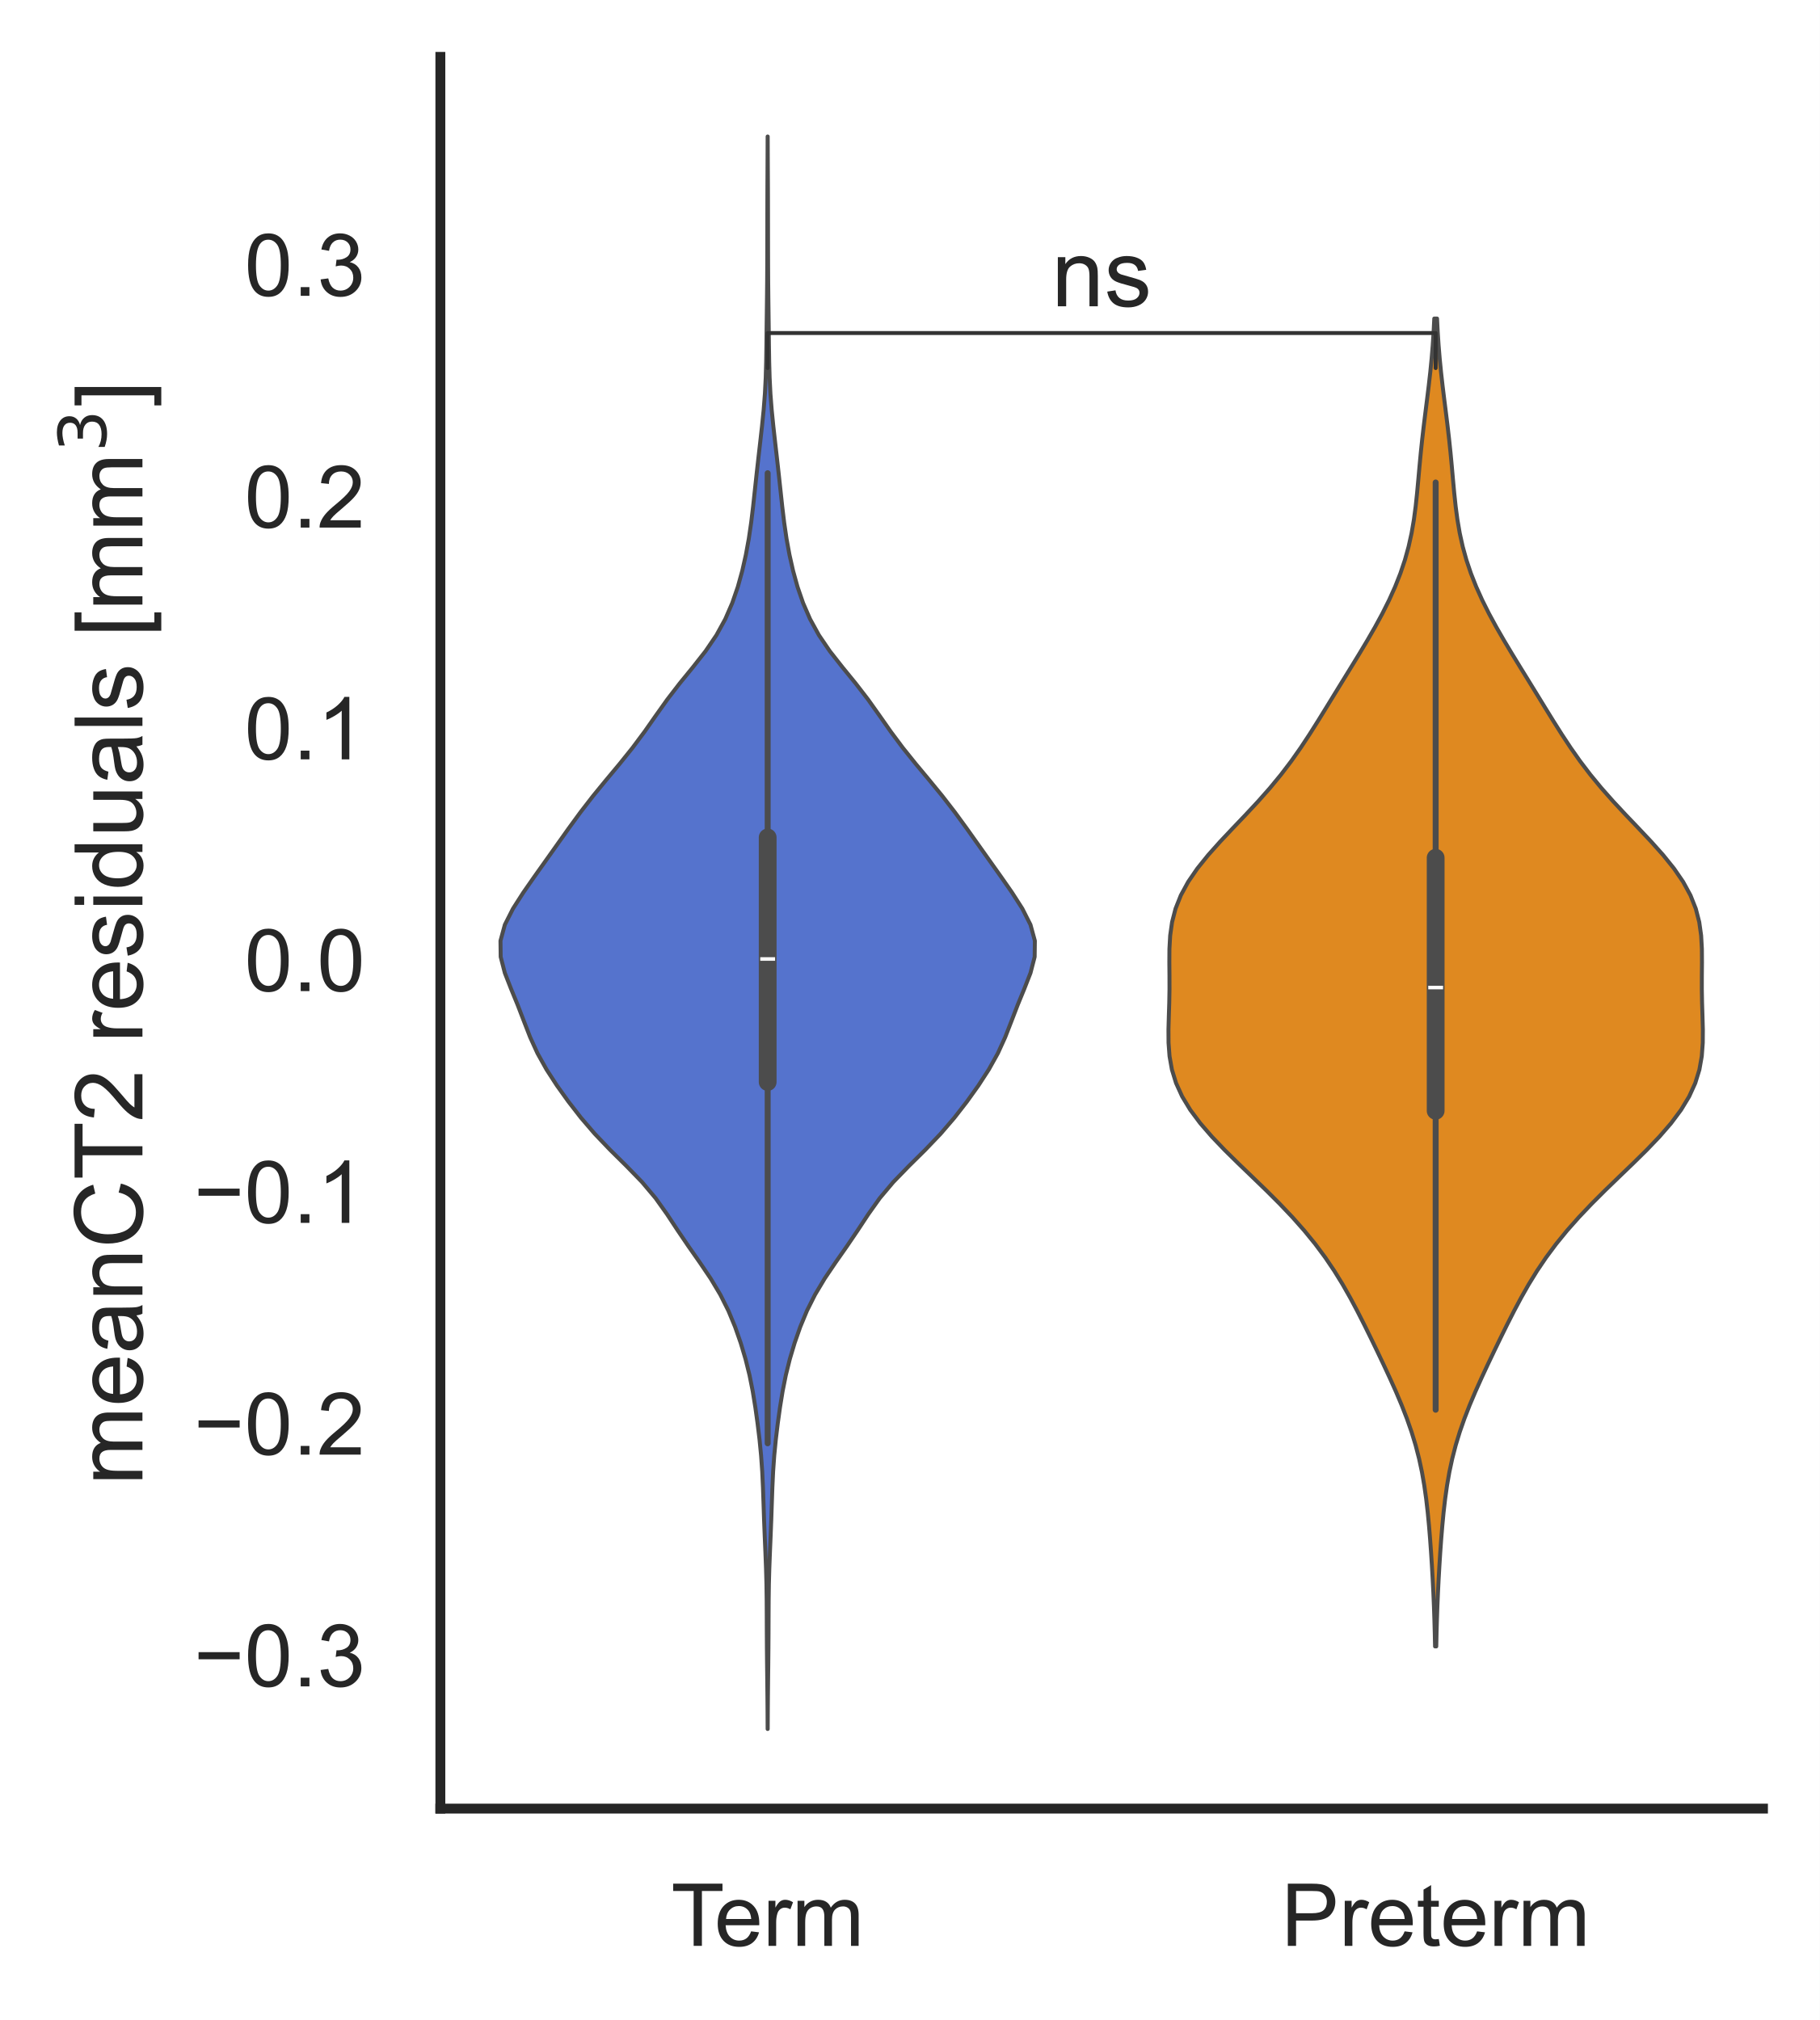
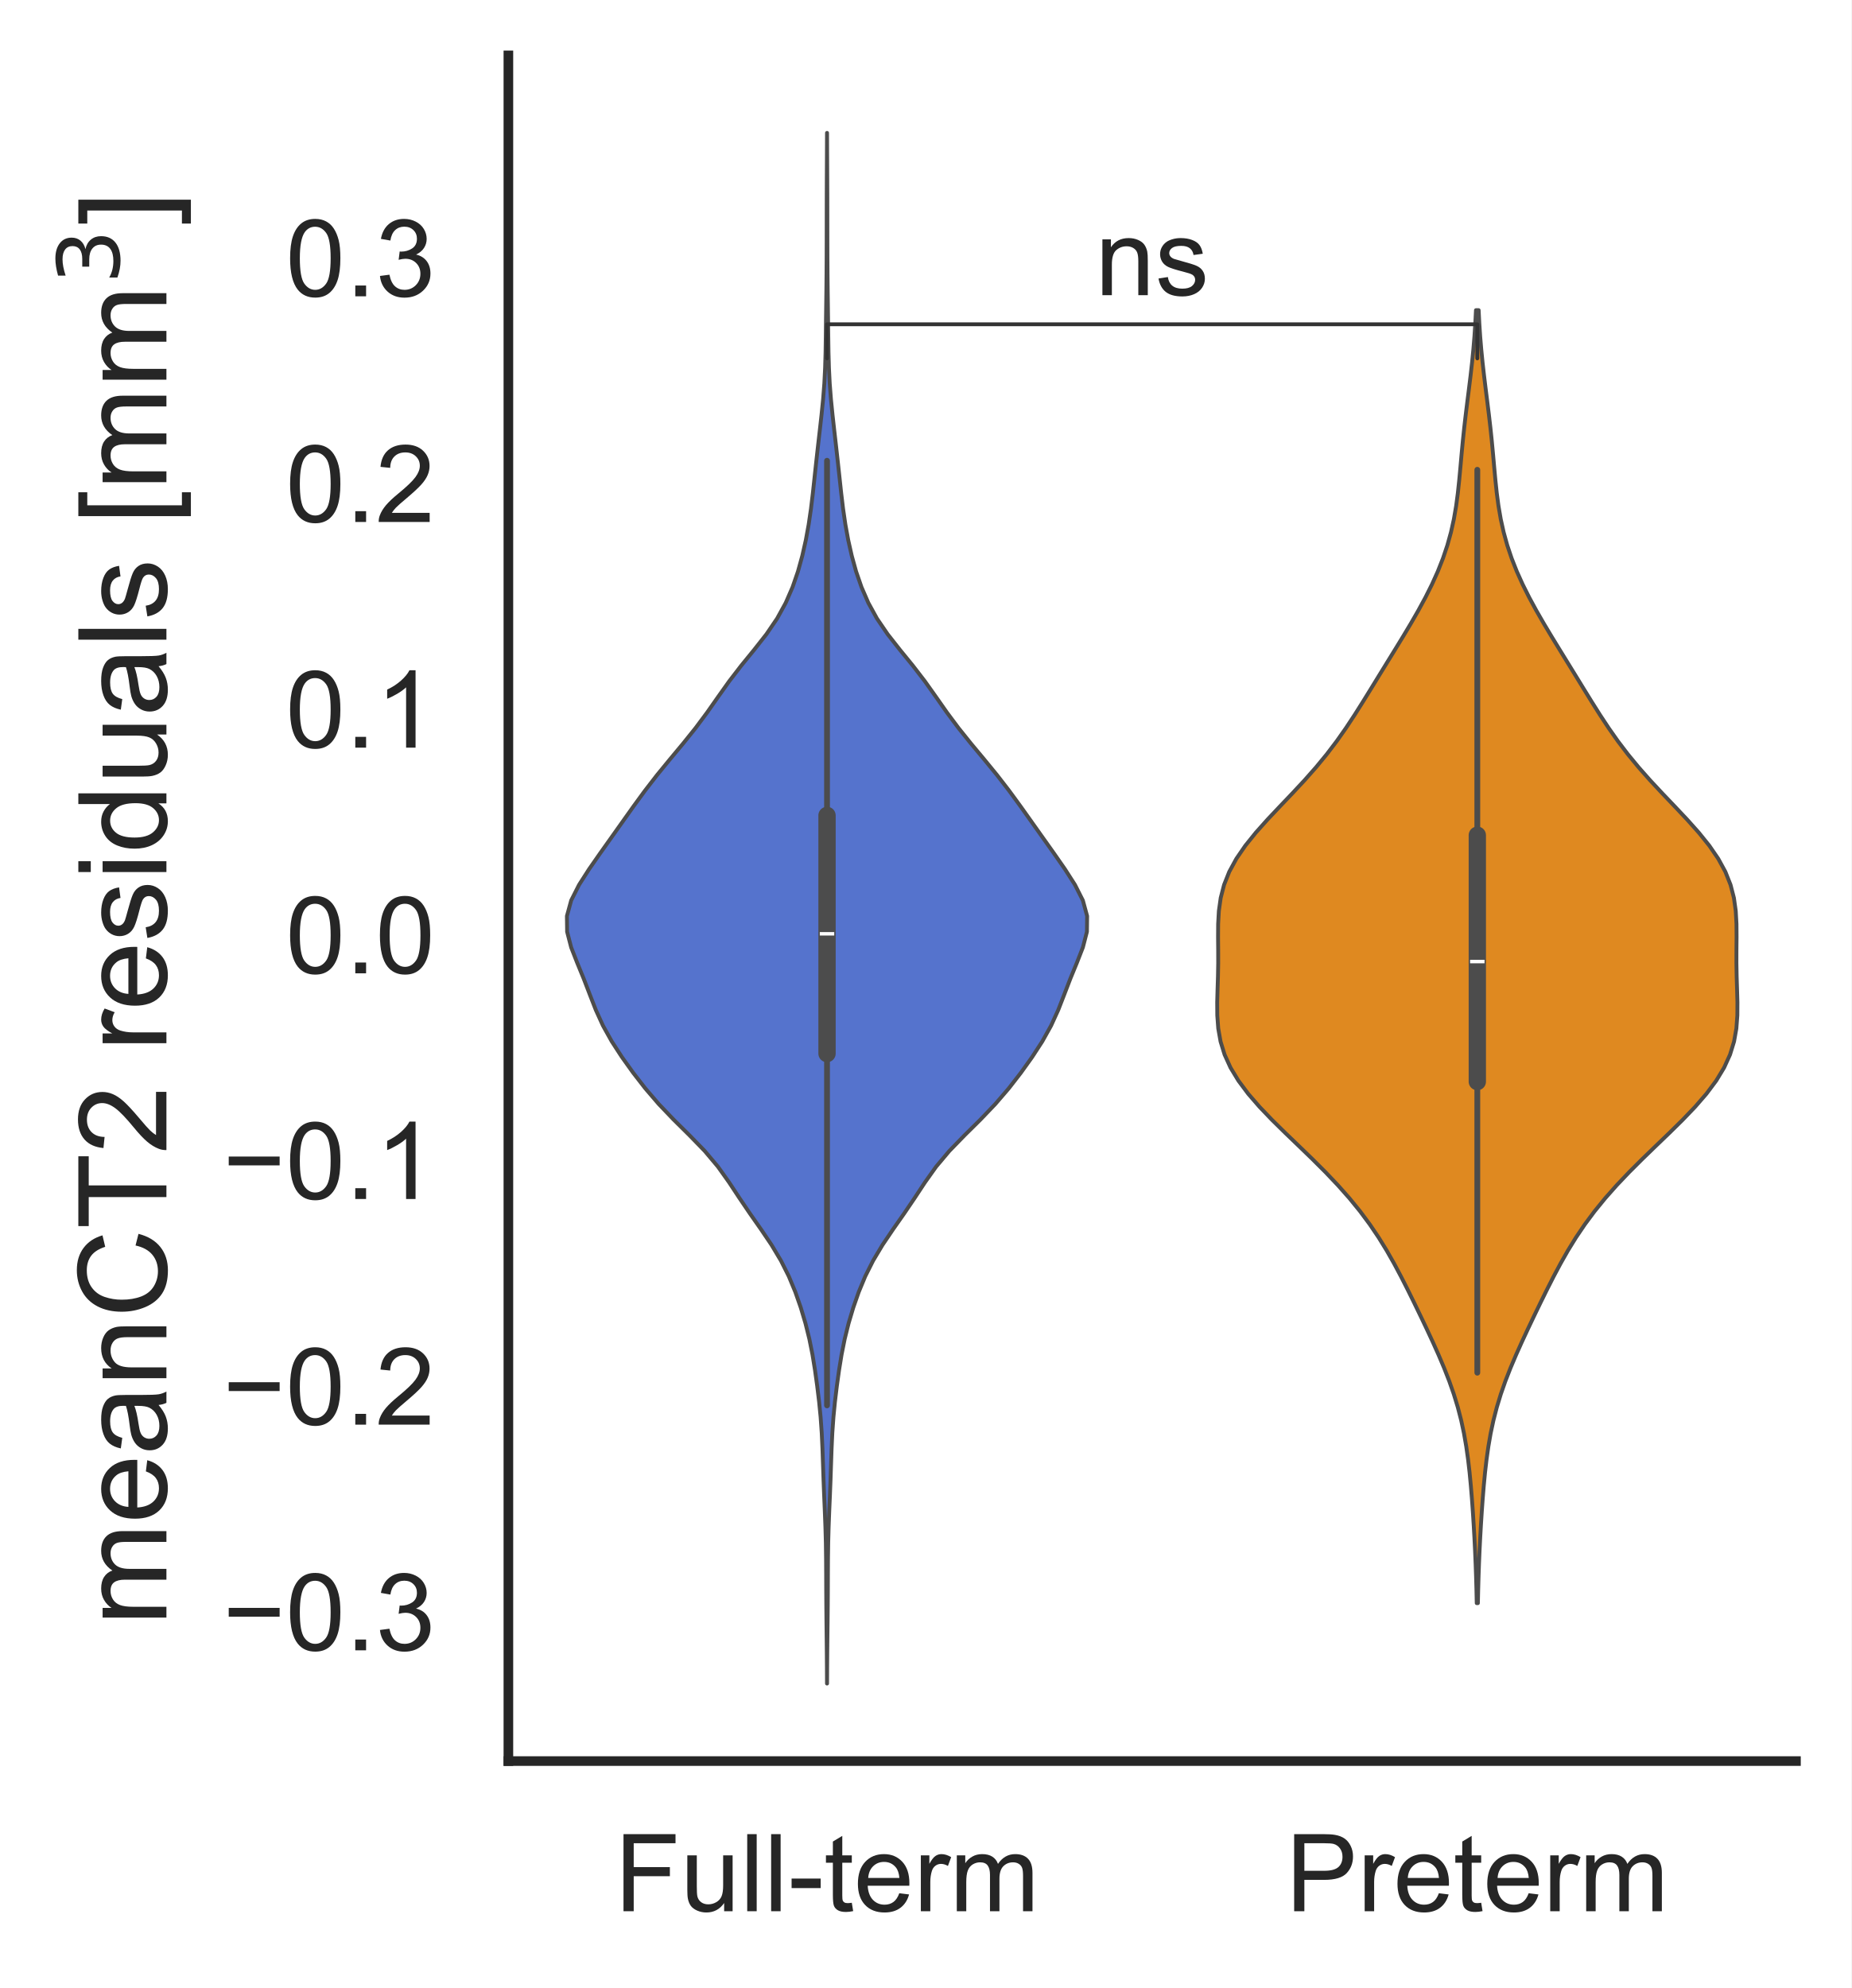
- <svg xmlns="http://www.w3.org/2000/svg" xmlns:xlink="http://www.w3.org/1999/xlink" width="230.335pt" height="255.72pt" viewBox="0 0 230.335 255.72" version="1.1">
+ <svg xmlns="http://www.w3.org/2000/svg" xmlns:xlink="http://www.w3.org/1999/xlink" width="240.697pt" height="258.463pt" viewBox="0 0 240.697 258.463" version="1.1">
  <defs>
    <style type="text/css">*{stroke-linejoin: round; stroke-linecap: butt}</style>
  </defs>
  <g id="figure_1">
    <g id="patch_1">
-       <path d="M 0 255.72  L 230.335 255.72  L 230.335 0  L 0 0  z " style="fill: #ffffff" />
+       <path d="M 0 258.463  L 240.697 258.463  L 240.697 0  L 0 0  z " style="fill: #ffffff" />
    </g>
    <g id="axes_1">
      <g id="patch_2">
-         <path d="M 55.735 228.96  L 223.135 228.96  L 223.135 7.2  L 55.735 7.2  z " style="fill: #ffffff" />
+         <path d="M 66.097 228.96  L 233.497 228.96  L 233.497 7.2  L 66.097 7.2  z " style="fill: #ffffff" />
      </g>
      <g id="matplotlib.axis_1">
        <g id="xtick_1">
          <g id="text_1">
-             <g style="fill: #262626" transform="translate(84.94337 246.3336) scale(0.11 -0.11)">
-               <defs>
-                 <path id="ArialMT-54" d="M 1659 0  L 1659 4041  L 150 4041  L 150 4581  L 3781 4581  L 3781 4041  L 2266 4041  L 2266 0  L 1659 0  z " transform="scale(0.015625)" />
+             <g style="fill: #262626" transform="translate(79.91571 248.4809) scale(0.14 -0.14)">
+               <defs>
+                 <path id="ArialMT-46" d="M 525 0  L 525 4581  L 3616 4581  L 3616 4041  L 1131 4041  L 1131 2622  L 3281 2622  L 3281 2081  L 1131 2081  L 1131 0  L 525 0  z " transform="scale(0.015625)" />
+                 <path id="ArialMT-75" d="M 2597 0  L 2597 488  Q 2209 -75 1544 -75  Q 1250 -75 995 37  Q 741 150 617 320  Q 494 491 444 738  Q 409 903 409 1263  L 409 3319  L 972 3319  L 972 1478  Q 972 1038 1006 884  Q 1059 663 1231 536  Q 1403 409 1656 409  Q 1909 409 2131 539  Q 2353 669 2445 892  Q 2538 1116 2538 1541  L 2538 3319  L 3100 3319  L 3100 0  L 2597 0  z " transform="scale(0.015625)" />
+                 <path id="ArialMT-6c" d="M 409 0  L 409 4581  L 972 4581  L 972 0  L 409 0  z " transform="scale(0.015625)" />
+                 <path id="ArialMT-2d" d="M 203 1375  L 203 1941  L 1931 1941  L 1931 1375  L 203 1375  z " transform="scale(0.015625)" />
+                 <path id="ArialMT-74" d="M 1650 503  L 1731 6  Q 1494 -44 1306 -44  Q 1000 -44 831 53  Q 663 150 594 308  Q 525 466 525 972  L 525 2881  L 113 2881  L 113 3319  L 525 3319  L 525 4141  L 1084 4478  L 1084 3319  L 1650 3319  L 1650 2881  L 1084 2881  L 1084 941  Q 1084 700 1114 631  Q 1144 563 1211 522  Q 1278 481 1403 481  Q 1497 481 1650 503  z " transform="scale(0.015625)" />
                <path id="ArialMT-65" d="M 2694 1069  L 3275 997  Q 3138 488 2766 206  Q 2394 -75 1816 -75  Q 1088 -75 661 373  Q 234 822 234 1631  Q 234 2469 665 2931  Q 1097 3394 1784 3394  Q 2450 3394 2872 2941  Q 3294 2488 3294 1666  Q 3294 1616 3291 1516  L 816 1516  Q 847 969 1125 678  Q 1403 388 1819 388  Q 2128 388 2347 550  Q 2566 713 2694 1069  z M 847 1978  L 2700 1978  Q 2663 2397 2488 2606  Q 2219 2931 1791 2931  Q 1403 2931 1139 2672  Q 875 2413 847 1978  z " transform="scale(0.015625)" />
                <path id="ArialMT-72" d="M 416 0  L 416 3319  L 922 3319  L 922 2816  Q 1116 3169 1280 3281  Q 1444 3394 1641 3394  Q 1925 3394 2219 3213  L 2025 2691  Q 1819 2813 1613 2813  Q 1428 2813 1281 2702  Q 1134 2591 1072 2394  Q 978 2094 978 1738  L 978 0  L 416 0  z " transform="scale(0.015625)" />
                <path id="ArialMT-6d" d="M 422 0  L 422 3319  L 925 3319  L 925 2853  Q 1081 3097 1340 3245  Q 1600 3394 1931 3394  Q 2300 3394 2536 3241  Q 2772 3088 2869 2813  Q 3263 3394 3894 3394  Q 4388 3394 4653 3120  Q 4919 2847 4919 2278  L 4919 0  L 4359 0  L 4359 2091  Q 4359 2428 4304 2576  Q 4250 2725 4106 2815  Q 3963 2906 3769 2906  Q 3419 2906 3187 2673  Q 2956 2441 2956 1928  L 2956 0  L 2394 0  L 2394 2156  Q 2394 2531 2256 2718  Q 2119 2906 1806 2906  Q 1569 2906 1367 2781  Q 1166 2656 1075 2415  Q 984 2175 984 1722  L 984 0  L 422 0  z " transform="scale(0.015625)" />
              </defs>
-               <use xlink:href="#ArialMT-54" />
-               <use xlink:href="#ArialMT-65" x="49.959" />
-               <use xlink:href="#ArialMT-72" x="105.574" />
-               <use xlink:href="#ArialMT-6d" x="138.875" />
+               <use xlink:href="#ArialMT-46" />
+               <use xlink:href="#ArialMT-75" x="61.084" />
+               <use xlink:href="#ArialMT-6c" x="116.699" />
+               <use xlink:href="#ArialMT-6c" x="138.916" />
+               <use xlink:href="#ArialMT-2d" x="161.133" />
+               <use xlink:href="#ArialMT-74" x="194.434" />
+               <use xlink:href="#ArialMT-65" x="222.217" />
+               <use xlink:href="#ArialMT-72" x="277.832" />
+               <use xlink:href="#ArialMT-6d" x="311.133" />
            </g>
          </g>
        </g>
        <g id="xtick_2">
          <g id="text_2">
-             <g style="fill: #262626" transform="translate(162.1498 246.3336) scale(0.11 -0.11)">
+             <g style="fill: #262626" transform="translate(167.178 248.4809) scale(0.14 -0.14)">
              <defs>
                <path id="ArialMT-50" d="M 494 0  L 494 4581  L 2222 4581  Q 2678 4581 2919 4538  Q 3256 4481 3484 4323  Q 3713 4166 3852 3881  Q 3991 3597 3991 3256  Q 3991 2672 3619 2267  Q 3247 1863 2275 1863  L 1100 1863  L 1100 0  L 494 0  z M 1100 2403  L 2284 2403  Q 2872 2403 3119 2622  Q 3366 2841 3366 3238  Q 3366 3525 3220 3729  Q 3075 3934 2838 4000  Q 2684 4041 2272 4041  L 1100 4041  L 1100 2403  z " transform="scale(0.015625)" />
-                 <path id="ArialMT-74" d="M 1650 503  L 1731 6  Q 1494 -44 1306 -44  Q 1000 -44 831 53  Q 663 150 594 308  Q 525 466 525 972  L 525 2881  L 113 2881  L 113 3319  L 525 3319  L 525 4141  L 1084 4478  L 1084 3319  L 1650 3319  L 1650 2881  L 1084 2881  L 1084 941  Q 1084 700 1114 631  Q 1144 563 1211 522  Q 1278 481 1403 481  Q 1497 481 1650 503  z " transform="scale(0.015625)" />
              </defs>
              <use xlink:href="#ArialMT-50" />
              <use xlink:href="#ArialMT-72" x="66.699" />
              <use xlink:href="#ArialMT-65" x="100" />
              <use xlink:href="#ArialMT-74" x="155.615" />
              <use xlink:href="#ArialMT-65" x="183.398" />
              <use xlink:href="#ArialMT-72" x="239.014" />
              <use xlink:href="#ArialMT-6d" x="272.314" />
            </g>
          </g>
        </g>
      </g>
      <g id="matplotlib.axis_2">
        <g id="ytick_1">
          <g id="text_3">
-             <g style="fill: #262626" transform="translate(24.52 213.4867) scale(0.11 -0.11)">
+             <g style="fill: #262626" transform="translate(28.96 214.5604) scale(0.14 -0.14)">
              <defs>
                <path id="ArialMT-2212" d="M 3381 1997  L 356 1997  L 356 2522  L 3381 2522  L 3381 1997  z " transform="scale(0.015625)" />
                <path id="ArialMT-30" d="M 266 2259  Q 266 3072 433 3567  Q 600 4063 929 4331  Q 1259 4600 1759 4600  Q 2128 4600 2406 4451  Q 2684 4303 2865 4023  Q 3047 3744 3150 3342  Q 3253 2941 3253 2259  Q 3253 1453 3087 958  Q 2922 463 2592 192  Q 2263 -78 1759 -78  Q 1097 -78 719 397  Q 266 969 266 2259  z M 844 2259  Q 844 1131 1108 757  Q 1372 384 1759 384  Q 2147 384 2411 759  Q 2675 1134 2675 2259  Q 2675 3391 2411 3762  Q 2147 4134 1753 4134  Q 1366 4134 1134 3806  Q 844 3388 844 2259  z " transform="scale(0.015625)" />
                <path id="ArialMT-2e" d="M 581 0  L 581 641  L 1222 641  L 1222 0  L 581 0  z " transform="scale(0.015625)" />
                <path id="ArialMT-33" d="M 269 1209  L 831 1284  Q 928 806 1161 595  Q 1394 384 1728 384  Q 2125 384 2398 659  Q 2672 934 2672 1341  Q 2672 1728 2419 1979  Q 2166 2231 1775 2231  Q 1616 2231 1378 2169  L 1441 2663  Q 1497 2656 1531 2656  Q 1891 2656 2178 2843  Q 2466 3031 2466 3422  Q 2466 3731 2256 3934  Q 2047 4138 1716 4138  Q 1388 4138 1169 3931  Q 950 3725 888 3313  L 325 3413  Q 428 3978 793 4289  Q 1159 4600 1703 4600  Q 2078 4600 2393 4439  Q 2709 4278 2876 4000  Q 3044 3722 3044 3409  Q 3044 3113 2884 2869  Q 2725 2625 2413 2481  Q 2819 2388 3044 2092  Q 3269 1797 3269 1353  Q 3269 753 2831 336  Q 2394 -81 1725 -81  Q 1122 -81 723 278  Q 325 638 269 1209  z " transform="scale(0.015625)" />
              </defs>
              <use xlink:href="#ArialMT-2212" />
              <use xlink:href="#ArialMT-30" x="58.398" />
              <use xlink:href="#ArialMT-2e" x="114.014" />
              <use xlink:href="#ArialMT-33" x="141.797" />
            </g>
          </g>
        </g>
        <g id="ytick_2">
          <g id="text_4">
-             <g style="fill: #262626" transform="translate(24.52 184.147) scale(0.11 -0.11)">
+             <g style="fill: #262626" transform="translate(28.96 185.2207) scale(0.14 -0.14)">
              <defs>
                <path id="ArialMT-32" d="M 3222 541  L 3222 0  L 194 0  Q 188 203 259 391  Q 375 700 629 1000  Q 884 1300 1366 1694  Q 2113 2306 2375 2664  Q 2638 3022 2638 3341  Q 2638 3675 2398 3904  Q 2159 4134 1775 4134  Q 1369 4134 1125 3890  Q 881 3647 878 3216  L 300 3275  Q 359 3922 746 4261  Q 1134 4600 1788 4600  Q 2447 4600 2831 4234  Q 3216 3869 3216 3328  Q 3216 3053 3103 2787  Q 2991 2522 2730 2228  Q 2469 1934 1863 1422  Q 1356 997 1212 845  Q 1069 694 975 541  L 3222 541  z " transform="scale(0.015625)" />
              </defs>
              <use xlink:href="#ArialMT-2212" />
              <use xlink:href="#ArialMT-30" x="58.398" />
              <use xlink:href="#ArialMT-2e" x="114.014" />
              <use xlink:href="#ArialMT-32" x="141.797" />
            </g>
          </g>
        </g>
        <g id="ytick_3">
          <g id="text_5">
-             <g style="fill: #262626" transform="translate(24.52 154.8073) scale(0.11 -0.11)">
+             <g style="fill: #262626" transform="translate(28.96 155.881) scale(0.14 -0.14)">
              <defs>
                <path id="ArialMT-31" d="M 2384 0  L 1822 0  L 1822 3584  Q 1619 3391 1289 3197  Q 959 3003 697 2906  L 697 3450  Q 1169 3672 1522 3987  Q 1875 4303 2022 4600  L 2384 4600  L 2384 0  z " transform="scale(0.015625)" />
              </defs>
              <use xlink:href="#ArialMT-2212" />
              <use xlink:href="#ArialMT-30" x="58.398" />
              <use xlink:href="#ArialMT-2e" x="114.014" />
              <use xlink:href="#ArialMT-31" x="141.797" />
            </g>
          </g>
        </g>
        <g id="ytick_4">
          <g id="text_6">
-             <g style="fill: #262626" transform="translate(30.94469 125.4676) scale(0.11 -0.11)">
+             <g style="fill: #262626" transform="translate(37.13688 126.5413) scale(0.14 -0.14)">
              <use xlink:href="#ArialMT-30" />
              <use xlink:href="#ArialMT-2e" x="55.615" />
              <use xlink:href="#ArialMT-30" x="83.398" />
            </g>
          </g>
        </g>
        <g id="ytick_5">
          <g id="text_7">
-             <g style="fill: #262626" transform="translate(30.94469 96.12792) scale(0.11 -0.11)">
+             <g style="fill: #262626" transform="translate(37.13688 97.20159) scale(0.14 -0.14)">
              <use xlink:href="#ArialMT-30" />
              <use xlink:href="#ArialMT-2e" x="55.615" />
              <use xlink:href="#ArialMT-31" x="83.398" />
            </g>
          </g>
        </g>
        <g id="ytick_6">
          <g id="text_8">
-             <g style="fill: #262626" transform="translate(30.94469 66.78821) scale(0.11 -0.11)">
+             <g style="fill: #262626" transform="translate(37.13688 67.86189) scale(0.14 -0.14)">
              <use xlink:href="#ArialMT-30" />
              <use xlink:href="#ArialMT-2e" x="55.615" />
              <use xlink:href="#ArialMT-32" x="83.398" />
            </g>
          </g>
        </g>
        <g id="ytick_7">
          <g id="text_9">
-             <g style="fill: #262626" transform="translate(30.94469 37.44851) scale(0.11 -0.11)">
+             <g style="fill: #262626" transform="translate(37.13688 38.52218) scale(0.14 -0.14)">
              <use xlink:href="#ArialMT-30" />
              <use xlink:href="#ArialMT-2e" x="55.615" />
              <use xlink:href="#ArialMT-33" x="83.398" />
            </g>
          </g>
        </g>
        <g id="text_10">
-           <g style="fill: #262626" transform="translate(18.12 188.04) rotate(-90) scale(0.12 -0.12)">
+           <g style="fill: #262626" transform="translate(21.76 211.36) rotate(-90) scale(0.16 -0.16)">
            <defs>
              <path id="ArialMT-61" d="M 2588 409  Q 2275 144 1986 34  Q 1697 -75 1366 -75  Q 819 -75 525 192  Q 231 459 231 875  Q 231 1119 342 1320  Q 453 1522 633 1644  Q 813 1766 1038 1828  Q 1203 1872 1538 1913  Q 2219 1994 2541 2106  Q 2544 2222 2544 2253  Q 2544 2597 2384 2738  Q 2169 2928 1744 2928  Q 1347 2928 1158 2789  Q 969 2650 878 2297  L 328 2372  Q 403 2725 575 2942  Q 747 3159 1072 3276  Q 1397 3394 1825 3394  Q 2250 3394 2515 3294  Q 2781 3194 2906 3042  Q 3031 2891 3081 2659  Q 3109 2516 3109 2141  L 3109 1391  Q 3109 606 3145 398  Q 3181 191 3288 0  L 2700 0  Q 2613 175 2588 409  z M 2541 1666  Q 2234 1541 1622 1453  Q 1275 1403 1131 1340  Q 988 1278 909 1158  Q 831 1038 831 891  Q 831 666 1001 516  Q 1172 366 1500 366  Q 1825 366 2078 508  Q 2331 650 2450 897  Q 2541 1088 2541 1459  L 2541 1666  z " transform="scale(0.015625)" />
              <path id="ArialMT-6e" d="M 422 0  L 422 3319  L 928 3319  L 928 2847  Q 1294 3394 1984 3394  Q 2284 3394 2536 3286  Q 2788 3178 2913 3003  Q 3038 2828 3088 2588  Q 3119 2431 3119 2041  L 3119 0  L 2556 0  L 2556 2019  Q 2556 2363 2490 2533  Q 2425 2703 2258 2804  Q 2091 2906 1866 2906  Q 1506 2906 1245 2678  Q 984 2450 984 1813  L 984 0  L 422 0  z " transform="scale(0.015625)" />
              <path id="ArialMT-43" d="M 3763 1606  L 4369 1453  Q 4178 706 3683 314  Q 3188 -78 2472 -78  Q 1731 -78 1267 223  Q 803 525 561 1097  Q 319 1669 319 2325  Q 319 3041 592 3573  Q 866 4106 1370 4382  Q 1875 4659 2481 4659  Q 3169 4659 3637 4309  Q 4106 3959 4291 3325  L 3694 3184  Q 3534 3684 3231 3912  Q 2928 4141 2469 4141  Q 1941 4141 1586 3887  Q 1231 3634 1087 3207  Q 944 2781 944 2328  Q 944 1744 1114 1308  Q 1284 872 1643 656  Q 2003 441 2422 441  Q 2931 441 3284 734  Q 3638 1028 3763 1606  z " transform="scale(0.015625)" />
+               <path id="ArialMT-54" d="M 1659 0  L 1659 4041  L 150 4041  L 150 4581  L 3781 4581  L 3781 4041  L 2266 4041  L 2266 0  L 1659 0  z " transform="scale(0.015625)" />
              <path id="ArialMT-20" transform="scale(0.015625)" />
              <path id="ArialMT-73" d="M 197 991  L 753 1078  Q 800 744 1014 566  Q 1228 388 1613 388  Q 2000 388 2187 545  Q 2375 703 2375 916  Q 2375 1106 2209 1216  Q 2094 1291 1634 1406  Q 1016 1563 777 1677  Q 538 1791 414 1992  Q 291 2194 291 2438  Q 291 2659 392 2848  Q 494 3038 669 3163  Q 800 3259 1026 3326  Q 1253 3394 1513 3394  Q 1903 3394 2198 3281  Q 2494 3169 2634 2976  Q 2775 2784 2828 2463  L 2278 2388  Q 2241 2644 2061 2787  Q 1881 2931 1553 2931  Q 1166 2931 1000 2803  Q 834 2675 834 2503  Q 834 2394 903 2306  Q 972 2216 1119 2156  Q 1203 2125 1616 2013  Q 2213 1853 2448 1751  Q 2684 1650 2818 1456  Q 2953 1263 2953 975  Q 2953 694 2789 445  Q 2625 197 2315 61  Q 2006 -75 1616 -75  Q 969 -75 630 194  Q 291 463 197 991  z " transform="scale(0.015625)" />
              <path id="ArialMT-69" d="M 425 3934  L 425 4581  L 988 4581  L 988 3934  L 425 3934  z M 425 0  L 425 3319  L 988 3319  L 988 0  L 425 0  z " transform="scale(0.015625)" />
              <path id="ArialMT-64" d="M 2575 0  L 2575 419  Q 2259 -75 1647 -75  Q 1250 -75 917 144  Q 584 363 401 755  Q 219 1147 219 1656  Q 219 2153 384 2558  Q 550 2963 881 3178  Q 1213 3394 1622 3394  Q 1922 3394 2156 3267  Q 2391 3141 2538 2938  L 2538 4581  L 3097 4581  L 3097 0  L 2575 0  z M 797 1656  Q 797 1019 1065 703  Q 1334 388 1700 388  Q 2069 388 2326 689  Q 2584 991 2584 1609  Q 2584 2291 2321 2609  Q 2059 2928 1675 2928  Q 1300 2928 1048 2622  Q 797 2316 797 1656  z " transform="scale(0.015625)" />
-               <path id="ArialMT-75" d="M 2597 0  L 2597 488  Q 2209 -75 1544 -75  Q 1250 -75 995 37  Q 741 150 617 320  Q 494 491 444 738  Q 409 903 409 1263  L 409 3319  L 972 3319  L 972 1478  Q 972 1038 1006 884  Q 1059 663 1231 536  Q 1403 409 1656 409  Q 1909 409 2131 539  Q 2353 669 2445 892  Q 2538 1116 2538 1541  L 2538 3319  L 3100 3319  L 3100 0  L 2597 0  z " transform="scale(0.015625)" />
-               <path id="ArialMT-6c" d="M 409 0  L 409 4581  L 972 4581  L 972 0  L 409 0  z " transform="scale(0.015625)" />
              <path id="ArialMT-5b" d="M 434 -1272  L 434 4581  L 1675 4581  L 1675 4116  L 997 4116  L 997 -806  L 1675 -806  L 1675 -1272  L 434 -1272  z " transform="scale(0.015625)" />
              <path id="DejaVuSans-33" d="M 2597 2516  Q 3050 2419 3304 2112  Q 3559 1806 3559 1356  Q 3559 666 3084 287  Q 2609 -91 1734 -91  Q 1441 -91 1130 -33  Q 819 25 488 141  L 488 750  Q 750 597 1062 519  Q 1375 441 1716 441  Q 2309 441 2620 675  Q 2931 909 2931 1356  Q 2931 1769 2642 2001  Q 2353 2234 1838 2234  L 1294 2234  L 1294 2753  L 1863 2753  Q 2328 2753 2575 2939  Q 2822 3125 2822 3475  Q 2822 3834 2567 4026  Q 2313 4219 1838 4219  Q 1578 4219 1281 4162  Q 984 4106 628 3988  L 628 4550  Q 988 4650 1302 4700  Q 1616 4750 1894 4750  Q 2613 4750 3031 4423  Q 3450 4097 3450 3541  Q 3450 3153 3228 2886  Q 3006 2619 2597 2516  z " transform="scale(0.015625)" />
              <path id="ArialMT-5d" d="M 1363 -1272  L 122 -1272  L 122 -806  L 800 -806  L 800 4116  L 122 4116  L 122 4581  L 1363 4581  L 1363 -1272  z " transform="scale(0.015625)" />
            </defs>
            <use xlink:href="#ArialMT-6d" transform="translate(0 0.765625)" />
            <use xlink:href="#ArialMT-65" transform="translate(83.30078 0.765625)" />
            <use xlink:href="#ArialMT-61" transform="translate(138.916 0.765625)" />
            <use xlink:href="#ArialMT-6e" transform="translate(194.5312 0.765625)" />
            <use xlink:href="#ArialMT-43" transform="translate(250.1465 0.765625)" />
            <use xlink:href="#ArialMT-54" transform="translate(322.3633 0.765625)" />
            <use xlink:href="#ArialMT-32" transform="translate(383.4473 0.765625)" />
            <use xlink:href="#ArialMT-20" transform="translate(439.0625 0.765625)" />
            <use xlink:href="#ArialMT-72" transform="translate(466.8457 0.765625)" />
            <use xlink:href="#ArialMT-65" transform="translate(500.1465 0.765625)" />
            <use xlink:href="#ArialMT-73" transform="translate(555.7617 0.765625)" />
            <use xlink:href="#ArialMT-69" transform="translate(605.7617 0.765625)" />
            <use xlink:href="#ArialMT-64" transform="translate(627.9785 0.765625)" />
            <use xlink:href="#ArialMT-75" transform="translate(683.5938 0.765625)" />
            <use xlink:href="#ArialMT-61" transform="translate(739.209 0.765625)" />
            <use xlink:href="#ArialMT-6c" transform="translate(794.8242 0.765625)" />
            <use xlink:href="#ArialMT-73" transform="translate(817.041 0.765625)" />
            <use xlink:href="#ArialMT-20" transform="translate(867.041 0.765625)" />
            <use xlink:href="#ArialMT-5b" transform="translate(894.8242 0.765625)" />
            <use xlink:href="#ArialMT-6d" transform="translate(922.6074 0.765625)" />
            <use xlink:href="#ArialMT-6d" transform="translate(1005.908 0.765625)" />
            <use xlink:href="#DejaVuSans-33" transform="translate(1090.166 39.04688) scale(0.7)" />
            <use xlink:href="#ArialMT-5d" transform="translate(1137.437 0.765625)" />
          </g>
        </g>
      </g>
      <g id="PolyCollection_1">
        <defs>
-           <path id="m55a5ef3310" d="M 97.167 -36.84  L 97.156 -36.84  L 97.148 -38.876  L 97.132 -40.913  L 97.11 -42.949  L 97.086 -44.985  L 97.066 -47.022  L 97.054 -49.058  L 97.047 -51.094  L 97.036 -53.131  L 97.007 -55.167  L 96.952 -57.203  L 96.874 -59.24  L 96.787 -61.276  L 96.706 -63.313  L 96.638 -65.349  L 96.568 -67.385  L 96.473 -69.422  L 96.329 -71.458  L 96.13 -73.494  L 95.883 -75.531  L 95.6 -77.567  L 95.27 -79.603  L 94.863 -81.64  L 94.357 -83.676  L 93.749 -85.713  L 93.037 -87.749  L 92.192 -89.785  L 91.169 -91.822  L 89.951 -93.858  L 88.576 -95.894  L 87.149 -97.931  L 85.768 -99.967  L 84.426 -102.003  L 82.976 -104.04  L 81.261 -106.076  L 79.284 -108.113  L 77.224 -110.149  L 75.278 -112.185  L 73.529 -114.222  L 71.948 -116.258  L 70.491 -118.294  L 69.169 -120.331  L 68.034 -122.367  L 67.104 -124.403  L 66.311 -126.44  L 65.528 -128.476  L 64.692 -130.513  L 63.896 -132.549  L 63.37 -134.585  L 63.344 -136.622  L 63.899 -138.658  L 64.93 -140.694  L 66.236 -142.731  L 67.654 -144.767  L 69.102 -146.803  L 70.547 -148.84  L 71.995 -150.876  L 73.483 -152.913  L 75.058 -154.949  L 76.726 -156.985  L 78.426 -159.022  L 80.062 -161.058  L 81.58 -163.094  L 83.008 -165.131  L 84.456 -167.167  L 86.025 -169.203  L 87.688 -171.24  L 89.29 -173.276  L 90.676 -175.313  L 91.796 -177.349  L 92.68 -179.385  L 93.383 -181.422  L 93.946 -183.458  L 94.404 -185.494  L 94.776 -187.531  L 95.074 -189.567  L 95.319 -191.603  L 95.538 -193.64  L 95.758 -195.676  L 95.986 -197.713  L 96.219 -199.749  L 96.447 -201.785  L 96.652 -203.822  L 96.811 -205.858  L 96.914 -207.894  L 96.97 -209.931  L 97.001 -211.967  L 97.025 -214.003  L 97.051 -216.04  L 97.077 -218.076  L 97.097 -220.113  L 97.109 -222.149  L 97.115 -224.185  L 97.118 -226.222  L 97.12 -228.258  L 97.124 -230.294  L 97.131 -232.331  L 97.142 -234.367  L 97.151 -236.403  L 97.157 -238.44  L 97.166 -238.44  L 97.166 -238.44  L 97.173 -236.403  L 97.182 -234.367  L 97.193 -232.331  L 97.2 -230.294  L 97.204 -228.258  L 97.206 -226.222  L 97.209 -224.185  L 97.215 -222.149  L 97.227 -220.113  L 97.247 -218.076  L 97.273 -216.04  L 97.299 -214.003  L 97.323 -211.967  L 97.354 -209.931  L 97.41 -207.894  L 97.513 -205.858  L 97.672 -203.822  L 97.877 -201.785  L 98.105 -199.749  L 98.338 -197.713  L 98.566 -195.676  L 98.786 -193.64  L 99.005 -191.603  L 99.25 -189.567  L 99.548 -187.531  L 99.92 -185.494  L 100.378 -183.458  L 100.941 -181.422  L 101.643 -179.385  L 102.528 -177.349  L 103.648 -175.313  L 105.034 -173.276  L 106.636 -171.24  L 108.298 -169.203  L 109.868 -167.167  L 111.316 -165.131  L 112.744 -163.094  L 114.262 -161.058  L 115.898 -159.022  L 117.597 -156.985  L 119.266 -154.949  L 120.841 -152.913  L 122.329 -150.876  L 123.777 -148.84  L 125.222 -146.803  L 126.669 -144.767  L 128.088 -142.731  L 129.394 -140.694  L 130.424 -138.658  L 130.98 -136.622  L 130.954 -134.585  L 130.428 -132.549  L 129.632 -130.513  L 128.796 -128.476  L 128.013 -126.44  L 127.219 -124.403  L 126.29 -122.367  L 125.155 -120.331  L 123.833 -118.294  L 122.376 -116.258  L 120.795 -114.222  L 119.046 -112.185  L 117.1 -110.149  L 115.04 -108.113  L 113.063 -106.076  L 111.348 -104.04  L 109.898 -102.003  L 108.556 -99.967  L 107.175 -97.931  L 105.748 -95.894  L 104.373 -93.858  L 103.155 -91.822  L 102.132 -89.785  L 101.287 -87.749  L 100.575 -85.713  L 99.967 -83.676  L 99.461 -81.64  L 99.054 -79.603  L 98.724 -77.567  L 98.441 -75.531  L 98.194 -73.494  L 97.995 -71.458  L 97.851 -69.422  L 97.756 -67.385  L 97.686 -65.349  L 97.617 -63.313  L 97.537 -61.276  L 97.45 -59.24  L 97.372 -57.203  L 97.316 -55.167  L 97.288 -53.131  L 97.277 -51.094  L 97.27 -49.058  L 97.257 -47.022  L 97.238 -44.985  L 97.214 -42.949  L 97.192 -40.913  L 97.176 -38.876  L 97.167 -36.84  z " style="stroke: #4c4c4c; stroke-width: 0.5" />
+           <path id="m15ed9cbafa" d="M 107.53 -39.583  L 107.519 -39.583  L 107.51 -41.62  L 107.494 -43.656  L 107.472 -45.693  L 107.448 -47.729  L 107.429 -49.765  L 107.416 -51.802  L 107.409 -53.838  L 107.398 -55.874  L 107.37 -57.911  L 107.314 -59.947  L 107.236 -61.983  L 107.149 -64.02  L 107.069 -66.056  L 107 -68.093  L 106.93 -70.129  L 106.835 -72.165  L 106.692 -74.202  L 106.492 -76.238  L 106.245 -78.274  L 105.963 -80.311  L 105.633 -82.347  L 105.225 -84.383  L 104.719 -86.42  L 104.112 -88.456  L 103.4 -90.493  L 102.554 -92.529  L 101.531 -94.565  L 100.313 -96.602  L 98.938 -98.638  L 97.511 -100.674  L 96.13 -102.711  L 94.788 -104.747  L 93.338 -106.783  L 91.623 -108.82  L 89.646 -110.856  L 87.586 -112.893  L 85.64 -114.929  L 83.891 -116.965  L 82.31 -119.002  L 80.853 -121.038  L 79.531 -123.074  L 78.396 -125.111  L 77.467 -127.147  L 76.673 -129.183  L 75.89 -131.22  L 75.054 -133.256  L 74.258 -135.293  L 73.732 -137.329  L 73.706 -139.365  L 74.262 -141.402  L 75.292 -143.438  L 76.598 -145.474  L 78.017 -147.511  L 79.464 -149.547  L 80.909 -151.583  L 82.357 -153.62  L 83.845 -155.656  L 85.42 -157.693  L 87.089 -159.729  L 88.788 -161.765  L 90.425 -163.802  L 91.942 -165.838  L 93.37 -167.874  L 94.819 -169.911  L 96.388 -171.947  L 98.05 -173.983  L 99.652 -176.02  L 101.038 -178.056  L 102.158 -180.093  L 103.043 -182.129  L 103.745 -184.165  L 104.308 -186.202  L 104.766 -188.238  L 105.138 -190.274  L 105.436 -192.311  L 105.681 -194.347  L 105.901 -196.383  L 106.12 -198.42  L 106.348 -200.456  L 106.581 -202.493  L 106.809 -204.529  L 107.014 -206.565  L 107.173 -208.602  L 107.276 -210.638  L 107.332 -212.674  L 107.363 -214.711  L 107.387 -216.747  L 107.413 -218.783  L 107.439 -220.82  L 107.459 -222.856  L 107.471 -224.893  L 107.477 -226.929  L 107.48 -228.965  L 107.482 -231.002  L 107.486 -233.038  L 107.493 -235.074  L 107.504 -237.111  L 107.513 -239.147  L 107.52 -241.183  L 107.529 -241.183  L 107.529 -241.183  L 107.535 -239.147  L 107.545 -237.111  L 107.555 -235.074  L 107.563 -233.038  L 107.566 -231.002  L 107.568 -228.965  L 107.571 -226.929  L 107.577 -224.893  L 107.59 -222.856  L 107.61 -220.82  L 107.636 -218.783  L 107.662 -216.747  L 107.686 -214.711  L 107.716 -212.674  L 107.773 -210.638  L 107.875 -208.602  L 108.034 -206.565  L 108.239 -204.529  L 108.467 -202.493  L 108.7 -200.456  L 108.928 -198.42  L 109.148 -196.383  L 109.367 -194.347  L 109.612 -192.311  L 109.91 -190.274  L 110.282 -188.238  L 110.74 -186.202  L 111.303 -184.165  L 112.006 -182.129  L 112.891 -180.093  L 114.01 -178.056  L 115.397 -176.02  L 116.998 -173.983  L 118.661 -171.947  L 120.23 -169.911  L 121.678 -167.874  L 123.106 -165.838  L 124.624 -163.802  L 126.261 -161.765  L 127.96 -159.729  L 129.628 -157.693  L 131.203 -155.656  L 132.691 -153.62  L 134.139 -151.583  L 135.585 -149.547  L 137.032 -147.511  L 138.45 -145.474  L 139.756 -143.438  L 140.787 -141.402  L 141.342 -139.365  L 141.316 -137.329  L 140.79 -135.293  L 139.994 -133.256  L 139.158 -131.22  L 138.375 -129.183  L 137.582 -127.147  L 136.652 -125.111  L 135.517 -123.074  L 134.195 -121.038  L 132.738 -119.002  L 131.157 -116.965  L 129.408 -114.929  L 127.462 -112.893  L 125.402 -110.856  L 123.425 -108.82  L 121.71 -106.783  L 120.26 -104.747  L 118.918 -102.711  L 117.538 -100.674  L 116.11 -98.638  L 114.735 -96.602  L 113.517 -94.565  L 112.494 -92.529  L 111.649 -90.493  L 110.937 -88.456  L 110.329 -86.42  L 109.823 -84.383  L 109.416 -82.347  L 109.086 -80.311  L 108.803 -78.274  L 108.557 -76.238  L 108.357 -74.202  L 108.213 -72.165  L 108.118 -70.129  L 108.048 -68.093  L 107.98 -66.056  L 107.9 -64.02  L 107.812 -61.983  L 107.734 -59.947  L 107.679 -57.911  L 107.65 -55.874  L 107.639 -53.838  L 107.632 -51.802  L 107.62 -49.765  L 107.6 -47.729  L 107.576 -45.693  L 107.554 -43.656  L 107.538 -41.62  L 107.53 -39.583  z " style="stroke: #4c4c4c; stroke-width: 0.5" />
        </defs>
-         <g clip-path="url(#p3493d0cee7)">
-           <use xlink:href="#m55a5ef3310" x="0" y="255.72" style="fill: #5573cd; stroke: #4c4c4c; stroke-width: 0.5" />
+         <g clip-path="url(#p68ac95c066)">
+           <use xlink:href="#m15ed9cbafa" x="0" y="258.463" style="fill: #5573cd; stroke: #4c4c4c; stroke-width: 0.5" />
        </g>
      </g>
      <g id="PolyCollection_2">
        <defs>
-           <path id="m32f664ac06" d="M 181.784 -47.293  L 181.631 -47.293  L 181.594 -48.991  L 181.547 -50.689  L 181.488 -52.387  L 181.416 -54.085  L 181.331 -55.783  L 181.235 -57.481  L 181.126 -59.179  L 181.004 -60.877  L 180.865 -62.575  L 180.703 -64.273  L 180.507 -65.971  L 180.267 -67.669  L 179.972 -69.367  L 179.608 -71.065  L 179.17 -72.763  L 178.652 -74.461  L 178.058 -76.159  L 177.395 -77.857  L 176.676 -79.555  L 175.914 -81.253  L 175.124 -82.951  L 174.316 -84.649  L 173.494 -86.347  L 172.656 -88.045  L 171.793 -89.743  L 170.888 -91.441  L 169.923 -93.139  L 168.876 -94.837  L 167.728 -96.535  L 166.466 -98.233  L 165.082 -99.931  L 163.578 -101.629  L 161.964 -103.327  L 160.263 -105.025  L 158.508 -106.723  L 156.742 -108.421  L 155.017 -110.119  L 153.391 -111.817  L 151.919 -113.515  L 150.65 -115.213  L 149.622 -116.911  L 148.849 -118.609  L 148.327 -120.307  L 148.026 -122.005  L 147.899 -123.703  L 147.889 -125.401  L 147.936 -127.099  L 147.99 -128.797  L 148.02 -130.495  L 148.017 -132.193  L 148.001 -133.891  L 148.012 -135.589  L 148.106 -137.287  L 148.345 -138.985  L 148.783 -140.683  L 149.457 -142.381  L 150.382 -144.079  L 151.547 -145.777  L 152.915 -147.475  L 154.432 -149.173  L 156.033 -150.871  L 157.653 -152.569  L 159.236 -154.267  L 160.738 -155.965  L 162.137 -157.663  L 163.429 -159.361  L 164.624 -161.059  L 165.745 -162.757  L 166.818 -164.455  L 167.867 -166.153  L 168.909 -167.851  L 169.954 -169.549  L 171 -171.247  L 172.039 -172.945  L 173.057 -174.643  L 174.035 -176.341  L 174.958 -178.039  L 175.808 -179.737  L 176.574 -181.435  L 177.244 -183.133  L 177.815 -184.831  L 178.284 -186.529  L 178.66 -188.227  L 178.952 -189.925  L 179.178 -191.623  L 179.358 -193.321  L 179.514 -195.019  L 179.666 -196.717  L 179.826 -198.415  L 180.004 -200.113  L 180.201 -201.811  L 180.411 -203.509  L 180.625 -205.207  L 180.833 -206.905  L 181.026 -208.603  L 181.194 -210.301  L 181.335 -211.999  L 181.447 -213.697  L 181.532 -215.395  L 181.883 -215.395  L 181.883 -215.395  L 181.968 -213.697  L 182.08 -211.999  L 182.221 -210.301  L 182.389 -208.603  L 182.581 -206.905  L 182.79 -205.207  L 183.004 -203.509  L 183.214 -201.811  L 183.41 -200.113  L 183.588 -198.415  L 183.749 -196.717  L 183.9 -195.019  L 184.057 -193.321  L 184.237 -191.623  L 184.463 -189.925  L 184.755 -188.227  L 185.13 -186.529  L 185.6 -184.831  L 186.171 -183.133  L 186.841 -181.435  L 187.606 -179.737  L 188.457 -178.039  L 189.379 -176.341  L 190.358 -174.643  L 191.375 -172.945  L 192.414 -171.247  L 193.461 -169.549  L 194.506 -167.851  L 195.548 -166.153  L 196.597 -164.455  L 197.67 -162.757  L 198.791 -161.059  L 199.986 -159.361  L 201.278 -157.663  L 202.677 -155.965  L 204.179 -154.267  L 205.761 -152.569  L 207.382 -150.871  L 208.983 -149.173  L 210.5 -147.475  L 211.868 -145.777  L 213.033 -144.079  L 213.958 -142.381  L 214.632 -140.683  L 215.07 -138.985  L 215.309 -137.287  L 215.403 -135.589  L 215.414 -133.891  L 215.398 -132.193  L 215.395 -130.495  L 215.425 -128.797  L 215.479 -127.099  L 215.526 -125.401  L 215.515 -123.703  L 215.389 -122.005  L 215.088 -120.307  L 214.565 -118.609  L 213.793 -116.911  L 212.764 -115.213  L 211.496 -113.515  L 210.024 -111.817  L 208.398 -110.119  L 206.673 -108.421  L 204.907 -106.723  L 203.152 -105.025  L 201.451 -103.327  L 199.837 -101.629  L 198.332 -99.931  L 196.949 -98.233  L 195.687 -96.535  L 194.539 -94.837  L 193.492 -93.139  L 192.527 -91.441  L 191.622 -89.743  L 190.759 -88.045  L 189.921 -86.347  L 189.099 -84.649  L 188.29 -82.951  L 187.5 -81.253  L 186.739 -79.555  L 186.02 -77.857  L 185.357 -76.159  L 184.763 -74.461  L 184.245 -72.763  L 183.807 -71.065  L 183.443 -69.367  L 183.147 -67.669  L 182.908 -65.971  L 182.712 -64.273  L 182.55 -62.575  L 182.41 -60.877  L 182.288 -59.179  L 182.18 -57.481  L 182.083 -55.783  L 181.999 -54.085  L 181.927 -52.387  L 181.868 -50.689  L 181.82 -48.991  L 181.784 -47.293  z " style="stroke: #4c4c4c; stroke-width: 0.5" />
+           <path id="md44c2bcd28" d="M 192.146 -50.037  L 191.993 -50.037  L 191.957 -51.735  L 191.909 -53.433  L 191.85 -55.131  L 191.778 -56.829  L 191.694 -58.527  L 191.597 -60.225  L 191.489 -61.923  L 191.367 -63.621  L 191.227 -65.319  L 191.065 -67.017  L 190.869 -68.715  L 190.63 -70.413  L 190.334 -72.111  L 189.971 -73.809  L 189.532 -75.507  L 189.014 -77.205  L 188.42 -78.903  L 187.757 -80.601  L 187.038 -82.299  L 186.277 -83.997  L 185.487 -85.695  L 184.678 -87.393  L 183.856 -89.091  L 183.018 -90.789  L 182.155 -92.487  L 181.25 -94.185  L 180.285 -95.883  L 179.238 -97.581  L 178.09 -99.279  L 176.828 -100.977  L 175.445 -102.675  L 173.94 -104.373  L 172.326 -106.071  L 170.625 -107.769  L 168.87 -109.467  L 167.104 -111.164  L 165.379 -112.862  L 163.753 -114.56  L 162.281 -116.258  L 161.013 -117.956  L 159.984 -119.654  L 159.212 -121.352  L 158.689 -123.05  L 158.388 -124.748  L 158.262 -126.446  L 158.251 -128.144  L 158.298 -129.842  L 158.352 -131.54  L 158.382 -133.238  L 158.379 -134.936  L 158.363 -136.634  L 158.374 -138.332  L 158.468 -140.03  L 158.707 -141.728  L 159.145 -143.426  L 159.819 -145.124  L 160.744 -146.822  L 161.909 -148.52  L 163.277 -150.218  L 164.794 -151.916  L 166.396 -153.614  L 168.016 -155.312  L 169.598 -157.01  L 171.1 -158.708  L 172.499 -160.406  L 173.791 -162.104  L 174.986 -163.802  L 176.107 -165.5  L 177.18 -167.198  L 178.229 -168.896  L 179.271 -170.594  L 180.316 -172.292  L 181.363 -173.99  L 182.402 -175.688  L 183.419 -177.386  L 184.398 -179.084  L 185.32 -180.782  L 186.171 -182.48  L 186.936 -184.178  L 187.606 -185.876  L 188.177 -187.574  L 188.647 -189.272  L 189.022 -190.97  L 189.314 -192.668  L 189.54 -194.366  L 189.72 -196.064  L 189.877 -197.762  L 190.028 -199.46  L 190.189 -201.158  L 190.367 -202.856  L 190.563 -204.554  L 190.773 -206.252  L 190.987 -207.95  L 191.196 -209.648  L 191.388 -211.346  L 191.556 -213.044  L 191.697 -214.742  L 191.809 -216.44  L 191.894 -218.138  L 192.245 -218.138  L 192.245 -218.138  L 192.33 -216.44  L 192.442 -214.742  L 192.583 -213.044  L 192.752 -211.346  L 192.944 -209.648  L 193.152 -207.95  L 193.366 -206.252  L 193.576 -204.554  L 193.773 -202.856  L 193.951 -201.158  L 194.111 -199.46  L 194.263 -197.762  L 194.419 -196.064  L 194.599 -194.366  L 194.825 -192.668  L 195.117 -190.97  L 195.493 -189.272  L 195.963 -187.574  L 196.533 -185.876  L 197.203 -184.178  L 197.969 -182.48  L 198.819 -180.782  L 199.742 -179.084  L 200.72 -177.386  L 201.738 -175.688  L 202.777 -173.99  L 203.823 -172.292  L 204.868 -170.594  L 205.91 -168.896  L 206.959 -167.198  L 208.032 -165.5  L 209.153 -163.802  L 210.348 -162.104  L 211.64 -160.406  L 213.039 -158.708  L 214.541 -157.01  L 216.124 -155.312  L 217.744 -153.614  L 219.345 -151.916  L 220.862 -150.218  L 222.23 -148.52  L 223.395 -146.822  L 224.32 -145.124  L 224.994 -143.426  L 225.432 -141.728  L 225.671 -140.03  L 225.765 -138.332  L 225.776 -136.634  L 225.76 -134.936  L 225.757 -133.238  L 225.787 -131.54  L 225.841 -129.842  L 225.888 -128.144  L 225.878 -126.446  L 225.751 -124.748  L 225.45 -123.05  L 224.928 -121.352  L 224.155 -119.654  L 223.127 -117.956  L 221.858 -116.258  L 220.386 -114.56  L 218.76 -112.862  L 217.035 -111.164  L 215.269 -109.467  L 213.514 -107.769  L 211.813 -106.071  L 210.199 -104.373  L 208.695 -102.675  L 207.311 -100.977  L 206.049 -99.279  L 204.902 -97.581  L 203.854 -95.883  L 202.889 -94.185  L 201.984 -92.487  L 201.121 -90.789  L 200.283 -89.091  L 199.461 -87.393  L 198.653 -85.695  L 197.863 -83.997  L 197.101 -82.299  L 196.382 -80.601  L 195.719 -78.903  L 195.125 -77.205  L 194.607 -75.507  L 194.169 -73.809  L 193.805 -72.111  L 193.51 -70.413  L 193.27 -68.715  L 193.074 -67.017  L 192.912 -65.319  L 192.773 -63.621  L 192.651 -61.923  L 192.542 -60.225  L 192.446 -58.527  L 192.361 -56.829  L 192.289 -55.131  L 192.23 -53.433  L 192.183 -51.735  L 192.146 -50.037  z " style="stroke: #4c4c4c; stroke-width: 0.5" />
        </defs>
-         <g clip-path="url(#p3493d0cee7)">
-           <use xlink:href="#m32f664ac06" x="0" y="255.72" style="fill: #df8920; stroke: #4c4c4c; stroke-width: 0.5" />
+         <g clip-path="url(#p68ac95c066)">
+           <use xlink:href="#md44c2bcd28" x="0" y="258.463" style="fill: #df8920; stroke: #4c4c4c; stroke-width: 0.5" />
        </g>
      </g>
      <g id="line2d_1">
-         <path d="M 97.162 182.716  L 97.162 59.901  " clip-path="url(#p3493d0cee7)" style="fill: none; stroke: #4c4c4c; stroke-width: 0.75; stroke-linecap: round" />
+         <path d="M 107.524 182.716  L 107.524 59.901  " clip-path="url(#p68ac95c066)" style="fill: none; stroke: #4c4c4c; stroke-width: 0.75; stroke-linecap: round" />
      </g>
      <g id="line2d_2">
-         <path d="M 97.162 136.977  L 97.162 106.013  " clip-path="url(#p3493d0cee7)" style="fill: none; stroke: #4c4c4c; stroke-width: 2.25; stroke-linecap: round" />
+         <path d="M 107.524 136.977  L 107.524 106.013  " clip-path="url(#p68ac95c066)" style="fill: none; stroke: #4c4c4c; stroke-width: 2.25; stroke-linecap: round" />
      </g>
      <g id="line2d_3">
-         <path d="M 97.162 121.404  " clip-path="url(#p3493d0cee7)" style="fill: none; stroke: #4c4c4c; stroke-width: 1.5; stroke-linecap: round" />
+         <path d="M 107.524 121.404  " clip-path="url(#p68ac95c066)" style="fill: none; stroke: #4c4c4c; stroke-width: 1.5; stroke-linecap: round" />
        <defs>
-           <path id="m84590f01da" d="M 0.938 0  L -0.938 -0  " style="stroke: #ffffff; stroke-width: 0.45" />
+           <path id="mef297ae3ec" d="M 0.938 0  L -0.938 -0  " style="stroke: #ffffff; stroke-width: 0.45" />
        </defs>
-         <g clip-path="url(#p3493d0cee7)">
-           <use xlink:href="#m84590f01da" x="97.162" y="121.404" style="fill: #ffffff; stroke: #ffffff; stroke-width: 0.45" />
+         <g clip-path="url(#p68ac95c066)">
+           <use xlink:href="#mef297ae3ec" x="107.524" y="121.404" style="fill: #ffffff; stroke: #ffffff; stroke-width: 0.45" />
        </g>
      </g>
      <g id="line2d_4">
-         <path d="M 181.707 178.467  L 181.707 61.077  " clip-path="url(#p3493d0cee7)" style="fill: none; stroke: #4c4c4c; stroke-width: 0.75; stroke-linecap: round" />
+         <path d="M 192.07 178.467  L 192.07 61.077  " clip-path="url(#p68ac95c066)" style="fill: none; stroke: #4c4c4c; stroke-width: 0.75; stroke-linecap: round" />
      </g>
      <g id="line2d_5">
-         <path d="M 181.707 140.622  L 181.707 108.585  " clip-path="url(#p3493d0cee7)" style="fill: none; stroke: #4c4c4c; stroke-width: 2.25; stroke-linecap: round" />
+         <path d="M 192.07 140.622  L 192.07 108.585  " clip-path="url(#p68ac95c066)" style="fill: none; stroke: #4c4c4c; stroke-width: 2.25; stroke-linecap: round" />
      </g>
      <g id="line2d_6">
-         <path d="M 181.707 125.013  " clip-path="url(#p3493d0cee7)" style="fill: none; stroke: #4c4c4c; stroke-width: 1.5; stroke-linecap: round" />
-         <g clip-path="url(#p3493d0cee7)">
-           <use xlink:href="#m84590f01da" x="181.707" y="125.013" style="fill: #ffffff; stroke: #ffffff; stroke-width: 0.45" />
+         <path d="M 192.07 125.013  " clip-path="url(#p68ac95c066)" style="fill: none; stroke: #4c4c4c; stroke-width: 1.5; stroke-linecap: round" />
+         <g clip-path="url(#p68ac95c066)">
+           <use xlink:href="#mef297ae3ec" x="192.07" y="125.013" style="fill: #ffffff; stroke: #ffffff; stroke-width: 0.45" />
        </g>
      </g>
      <g id="line2d_7">
-         <path d="M 97.162 46.595  L 97.162 42.16  L 181.707 42.16  L 181.707 46.595  " style="fill: none; stroke: #333333; stroke-width: 0.5; stroke-linecap: round" />
+         <path d="M 107.524 46.595  L 107.524 42.16  L 192.07 42.16  L 192.07 46.595  " style="fill: none; stroke: #333333; stroke-width: 0.5; stroke-linecap: round" />
      </g>
      <g id="patch_3">
-         <path d="M 55.735 228.96  L 55.735 7.2  " style="fill: none; stroke: #262626; stroke-width: 1.25; stroke-linejoin: miter; stroke-linecap: square" />
+         <path d="M 66.097 228.96  L 66.097 7.2  " style="fill: none; stroke: #262626; stroke-width: 1.25; stroke-linejoin: miter; stroke-linecap: square" />
      </g>
      <g id="patch_4">
-         <path d="M 55.735 228.96  L 223.135 228.96  " style="fill: none; stroke: #262626; stroke-width: 1.25; stroke-linejoin: miter; stroke-linecap: square" />
+         <path d="M 66.097 228.96  L 233.497 228.96  " style="fill: none; stroke: #262626; stroke-width: 1.25; stroke-linejoin: miter; stroke-linecap: square" />
      </g>
      <g id="text_11">
-         <g style="fill: #262626" transform="translate(133.0981 38.77503) scale(0.12 -0.12)">
+         <g style="fill: #262626" transform="translate(142.4042 38.37753) scale(0.14 -0.14)">
          <use xlink:href="#ArialMT-6e" />
          <use xlink:href="#ArialMT-73" x="55.615" />
        </g>
      </g>
    </g>
  </g>
  <defs>
-     <clipPath id="p3493d0cee7">
-       <rect x="55.735" y="7.2" width="167.4" height="221.76" />
+     <clipPath id="p68ac95c066">
+       <rect x="66.097" y="7.2" width="167.4" height="221.76" />
    </clipPath>
  </defs>
</svg>
